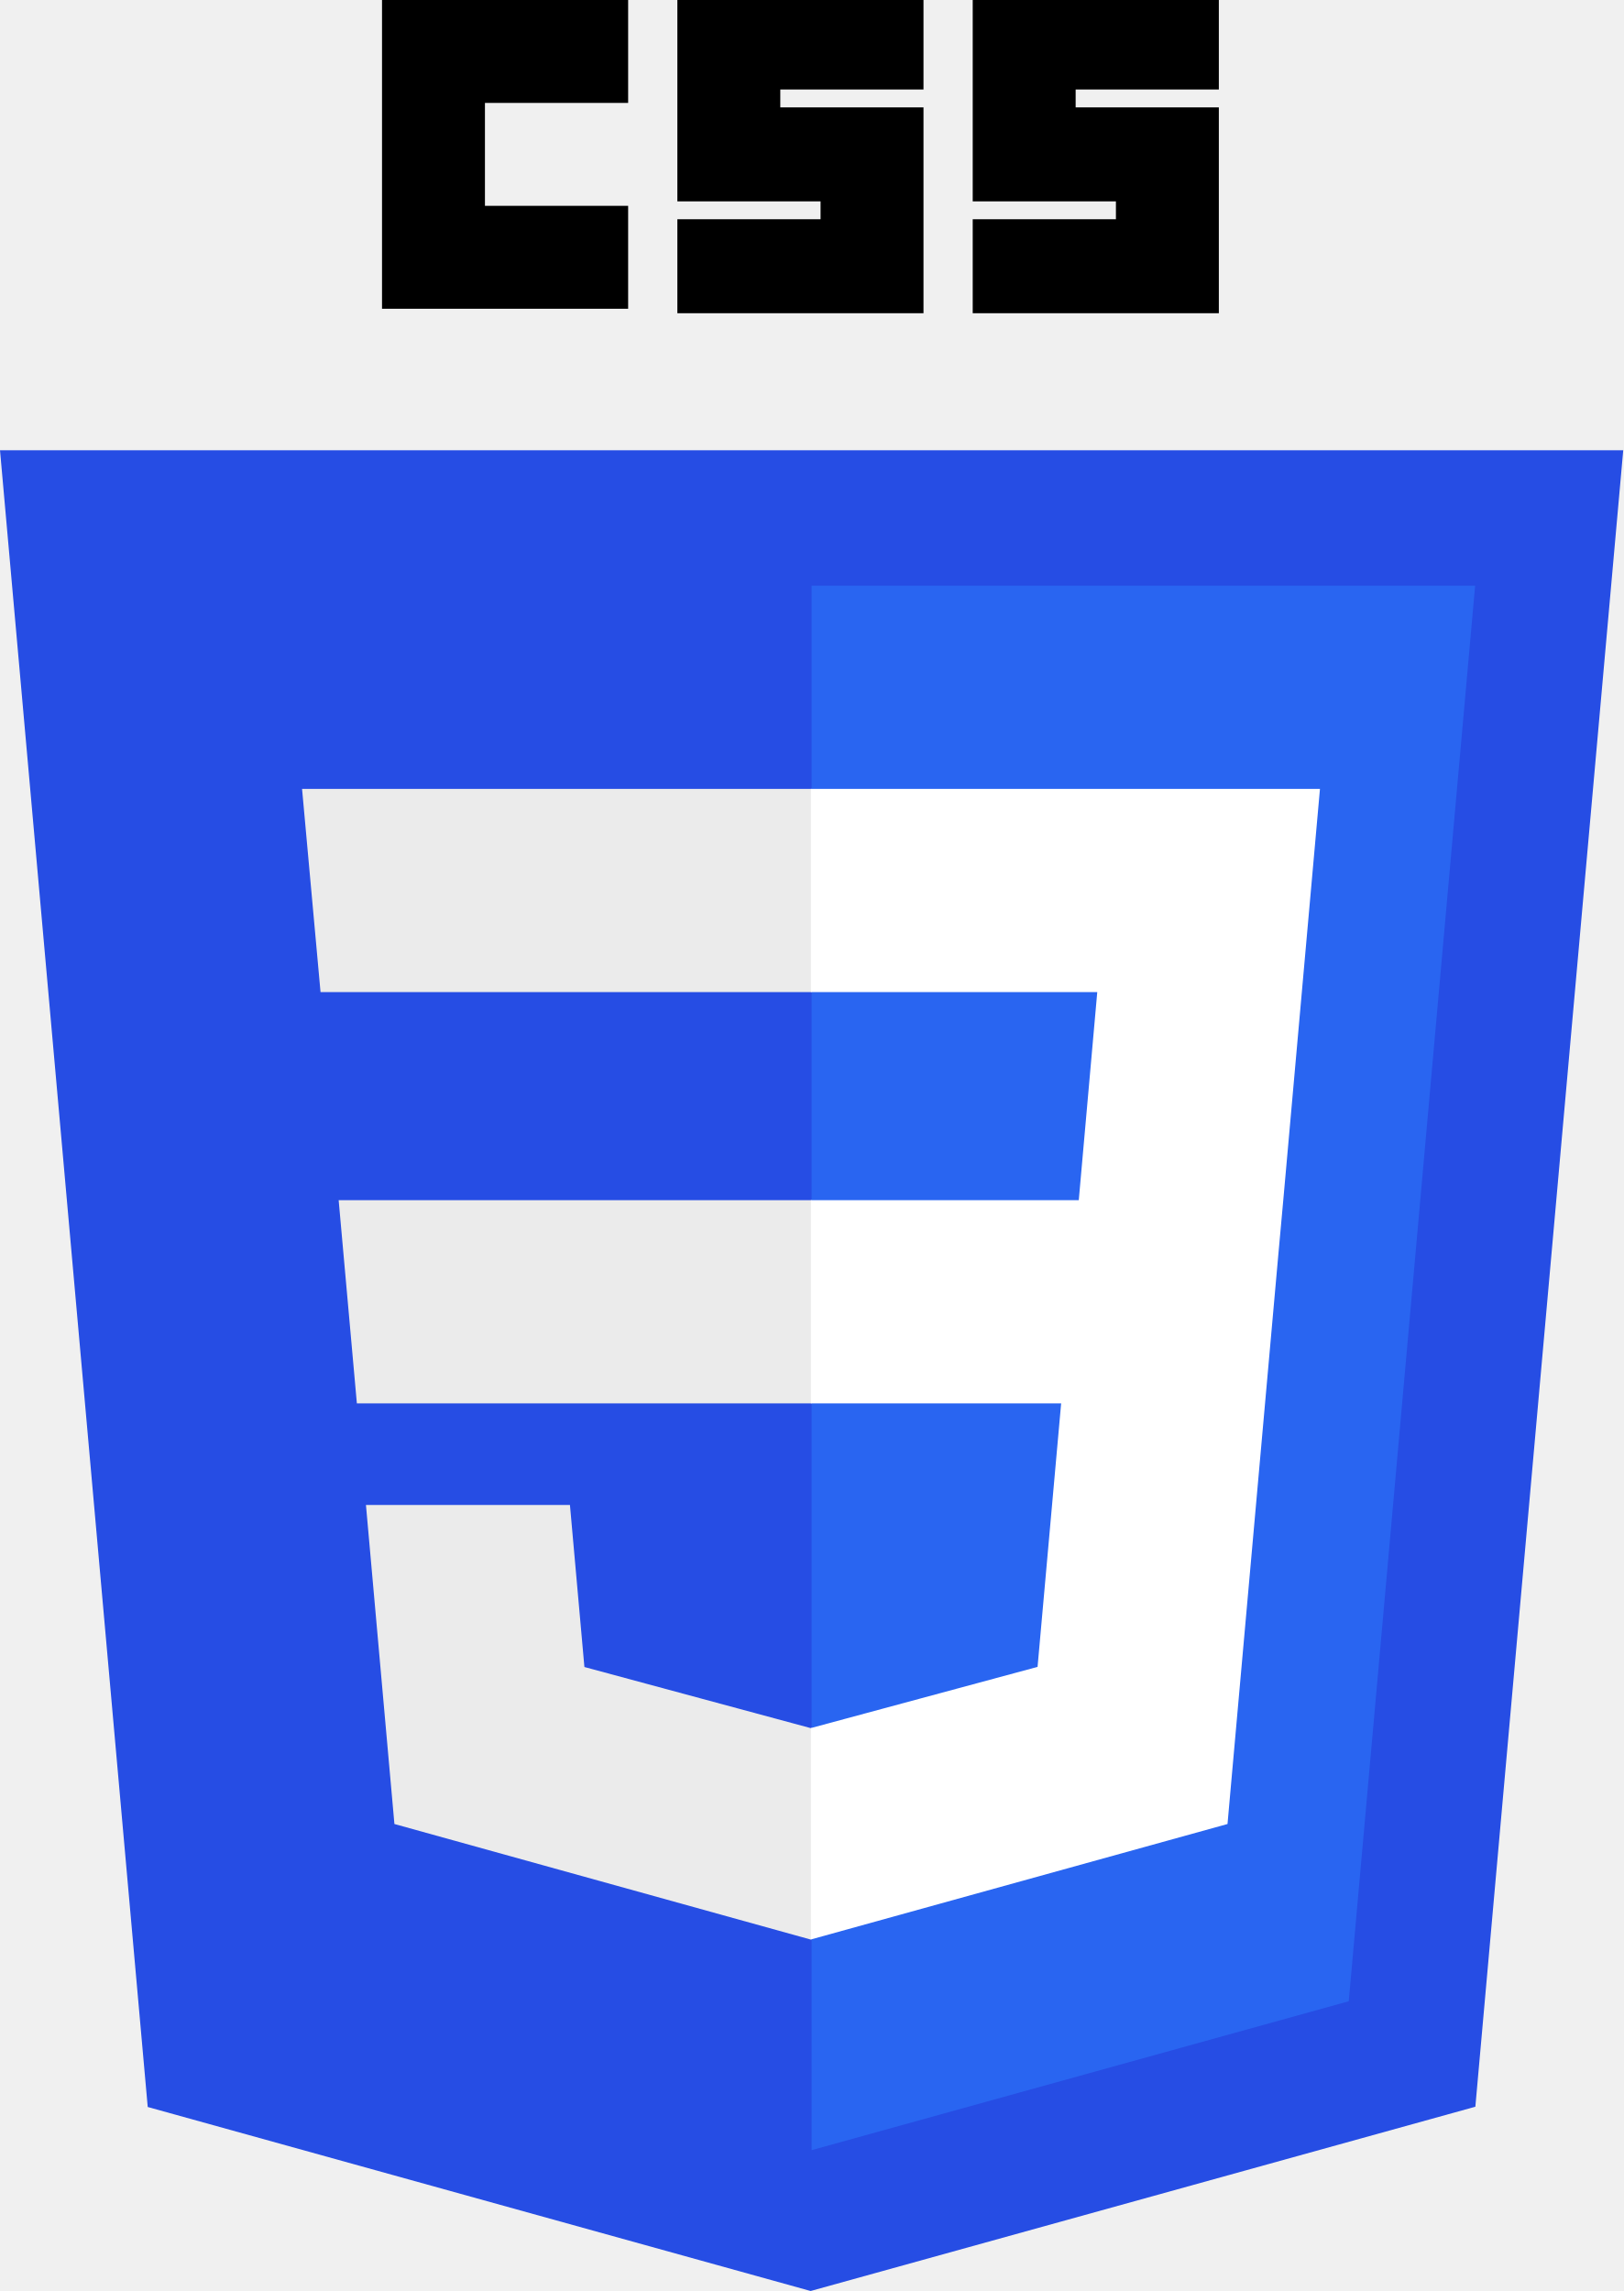
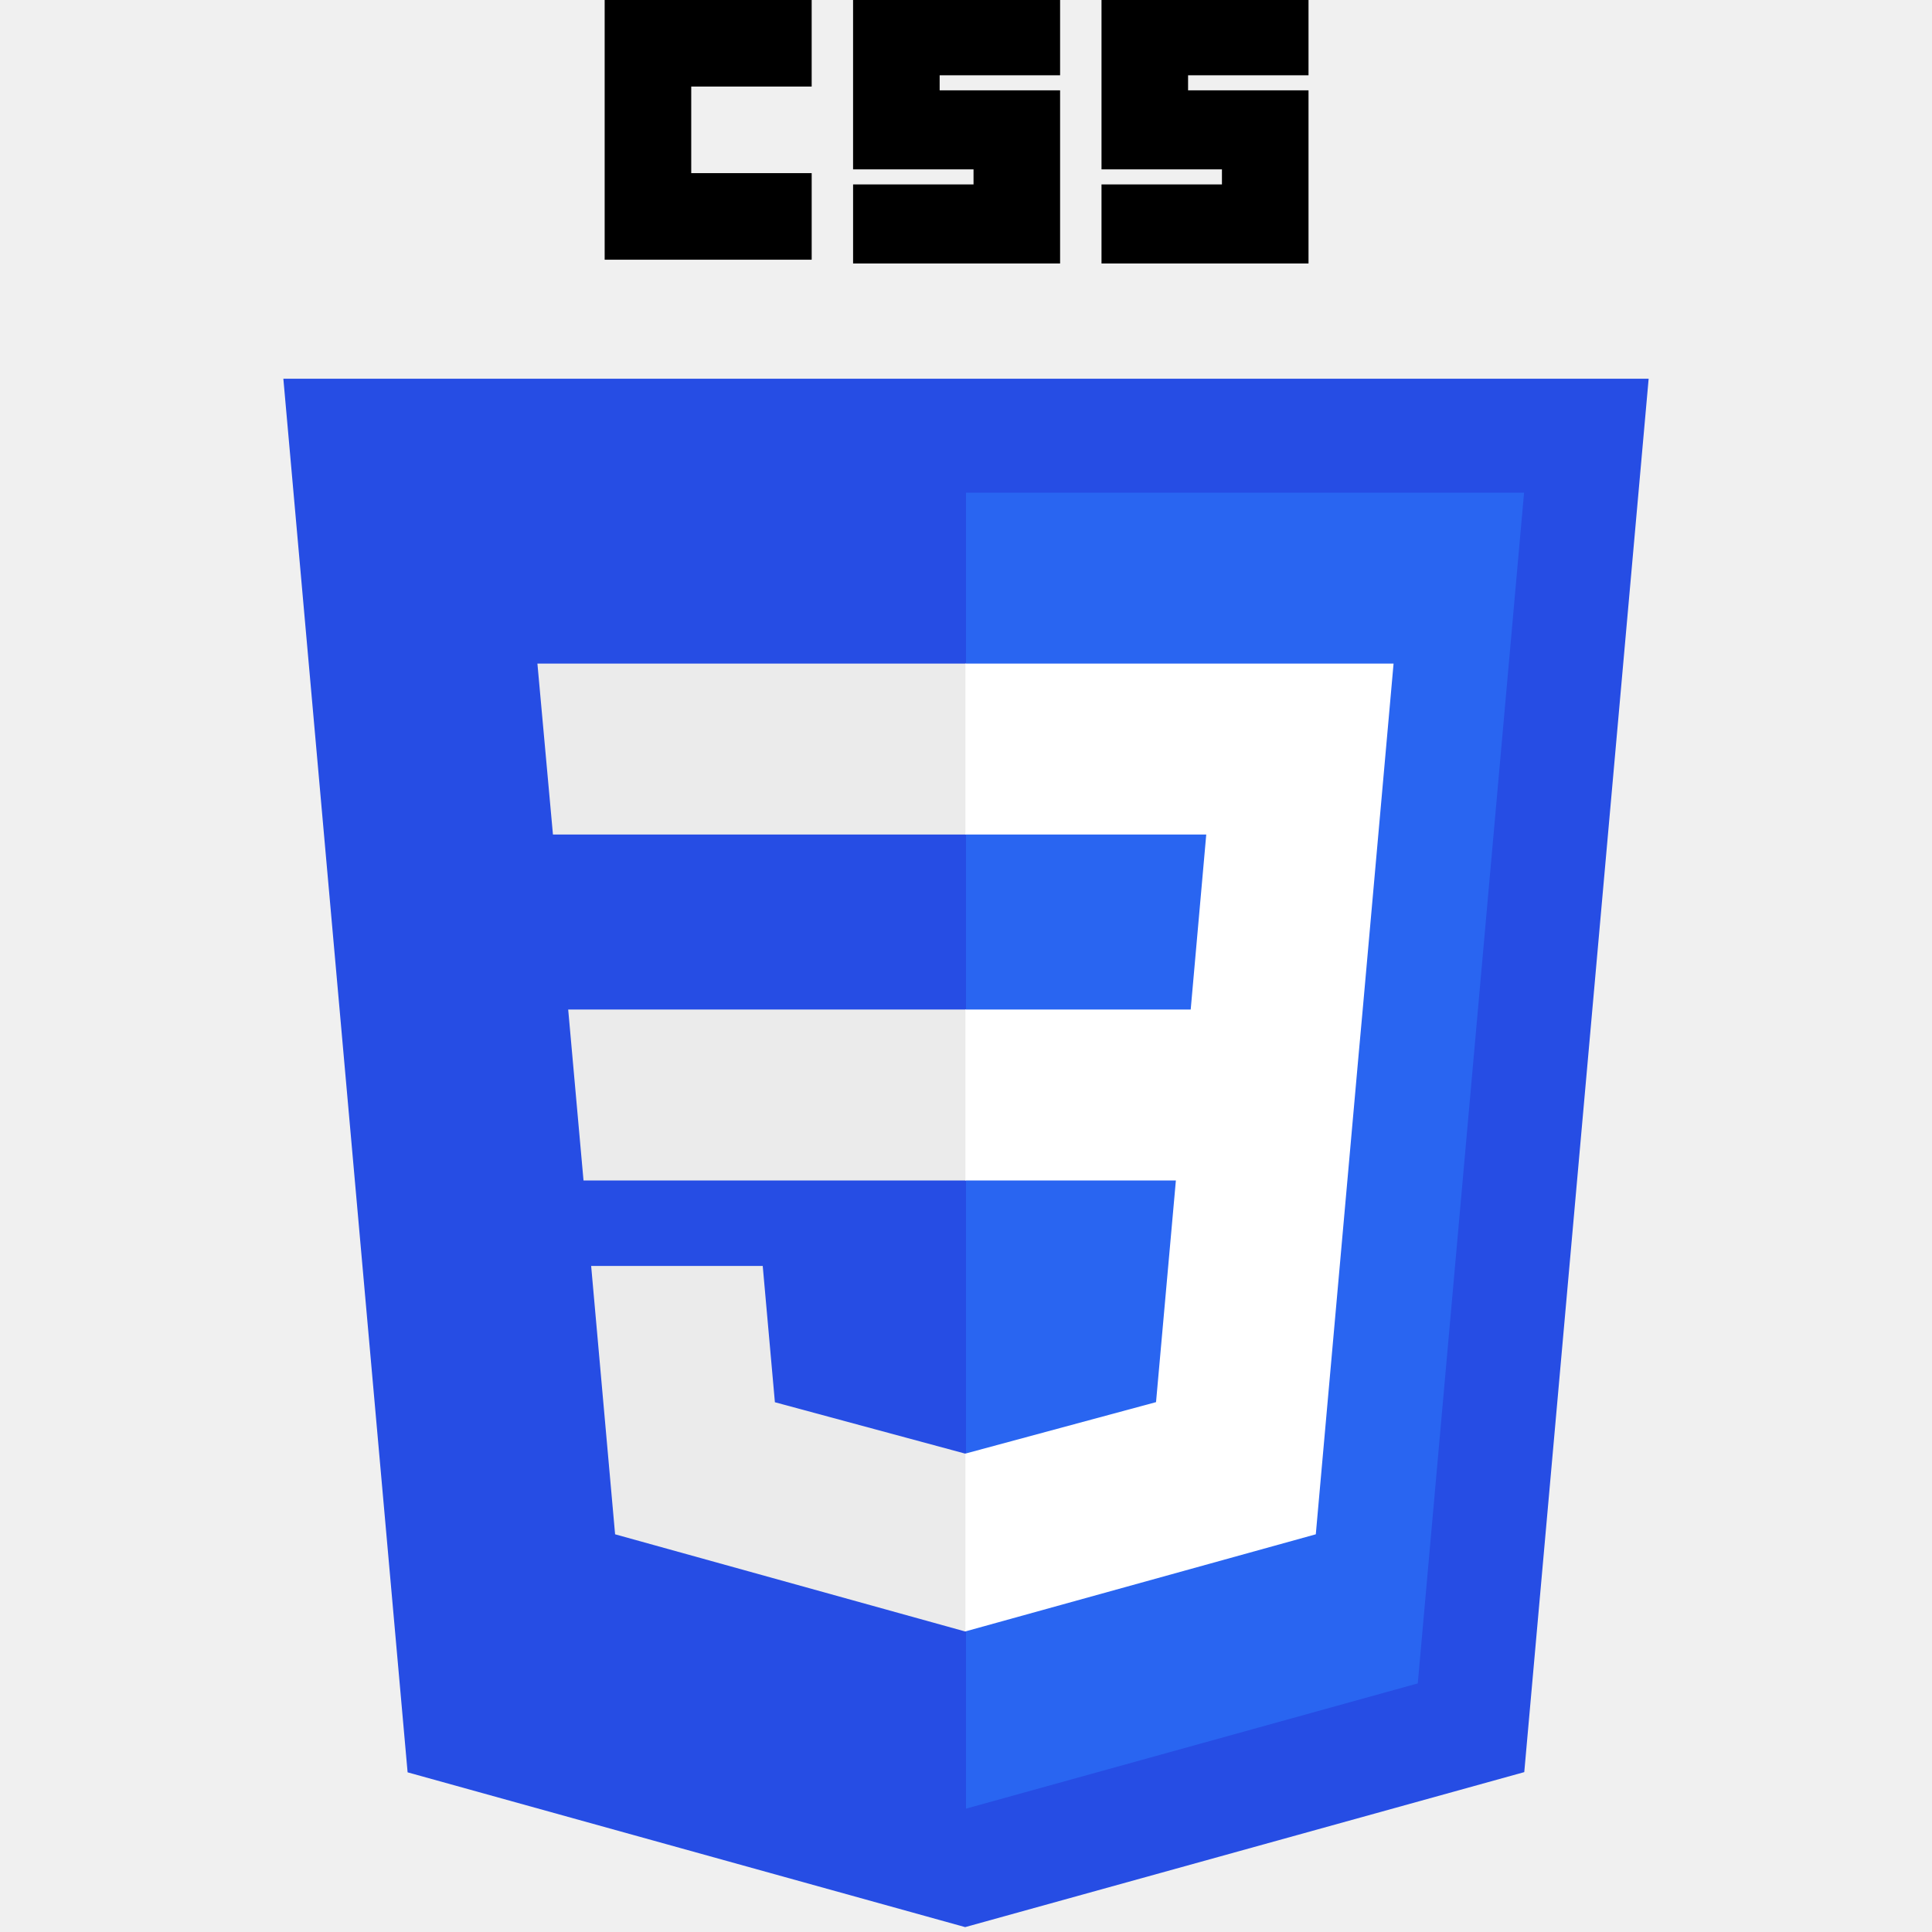
- <svg xmlns="http://www.w3.org/2000/svg" width="102.372mm" height="144.498mm" viewBox="0 0 362.734 512" id="svg3476" version="1.1">
-   <defs id="defs3478" />
-   <g id="layer1" transform="translate(-193.633,-276.3622)">
-     <g id="g3013" transform="translate(119,276.3622)">
-       <polygon id="polygon2989" points="437.367,100.62 404.321,470.819 255.778,512 107.644,470.877 74.633,100.62 " style="fill:#264de4" />
-       <polygon id="polygon2991" points="376.03,447.246 404.27,130.894 256,130.894 256,480.523 " style="fill:#2965f1" />
-       <polygon id="polygon2993" points="150.31,268.217 154.38,313.627 256,313.627 256,268.217 " style="fill:#ebebeb" />
-       <polygon id="polygon2995" points="256,176.305 255.843,176.305 142.132,176.305 146.26,221.716 256,221.716 " style="fill:#ebebeb" />
-       <polygon id="polygon2997" points="256,433.399 256,386.153 255.801,386.206 205.227,372.55 201.994,336.333 177.419,336.333 156.409,336.333 162.771,407.634 255.791,433.457 " style="fill:#ebebeb" />
-       <path id="path2999" d="m 160,0 55,0 0,23 -32,0 0,23 32,0 0,23 -55,0 z" />
-       <path id="path3001" d="m 226,0 55,0 0,20 -32,0 0,4 32,0 0,46 -55,0 0,-21 32,0 0,-4 -32,0 z" />
-       <path id="path3003" d="m 292,0 55,0 0,20 -32,0 0,4 32,0 0,46 -55,0 0,-21 32,0 0,-4 -32,0 z" />
-       <polygon id="polygon3005" points="311.761,313.627 306.49,372.521 255.843,386.191 255.843,433.435 348.937,407.634 349.62,399.962 360.291,280.411 361.399,268.217 369.597,176.305 255.843,176.305 255.843,221.716 319.831,221.716 315.699,268.217 255.843,268.217 255.843,313.627 " style="fill:#ffffff" />
-     </g>
-   </g>
+ <svg xmlns="http://www.w3.org/2000/svg" width="800px" height="800px" viewBox="-52.5 0 361 361" preserveAspectRatio="xMidYMid">
+   <path d="M127.844 360.088L23.662 331.166.445 70.766h255.11l-23.241 260.36-104.47 28.962z" fill="#264DE4" />
+   <path d="M212.417 314.547l19.86-222.49H128V337.95l84.417-23.403z" fill="#2965F1" />
+   <path d="M53.669 188.636l2.862 31.937H128v-31.937H53.669zM47.917 123.995l2.903 31.937H128v-31.937H47.917zM128 271.58l-.14.037-35.568-9.604-2.274-25.471h-32.06l4.474 50.146 65.421 18.16.147-.04V271.58z" fill="#EBEBEB" />
+   <path d="M60.484 0h38.68v16.176H76.66v16.176h22.506v16.175H60.484V0zM106.901 0h38.681v14.066h-22.505v2.813h22.505v32.352h-38.68V34.46h22.505v-2.813H106.9V0zM153.319 0H192v14.066h-22.505v2.813H192v32.352h-38.681V34.46h22.505v-2.813H153.32V0z" />
+   <path d="M202.127 188.636l5.765-64.641H127.89v31.937h45.002l-2.906 32.704H127.89v31.937h39.327l-3.708 41.42-35.62 9.614v33.226l65.473-18.145.48-5.396 7.506-84.08.779-8.576z" fill="#FFF" />
</svg>
